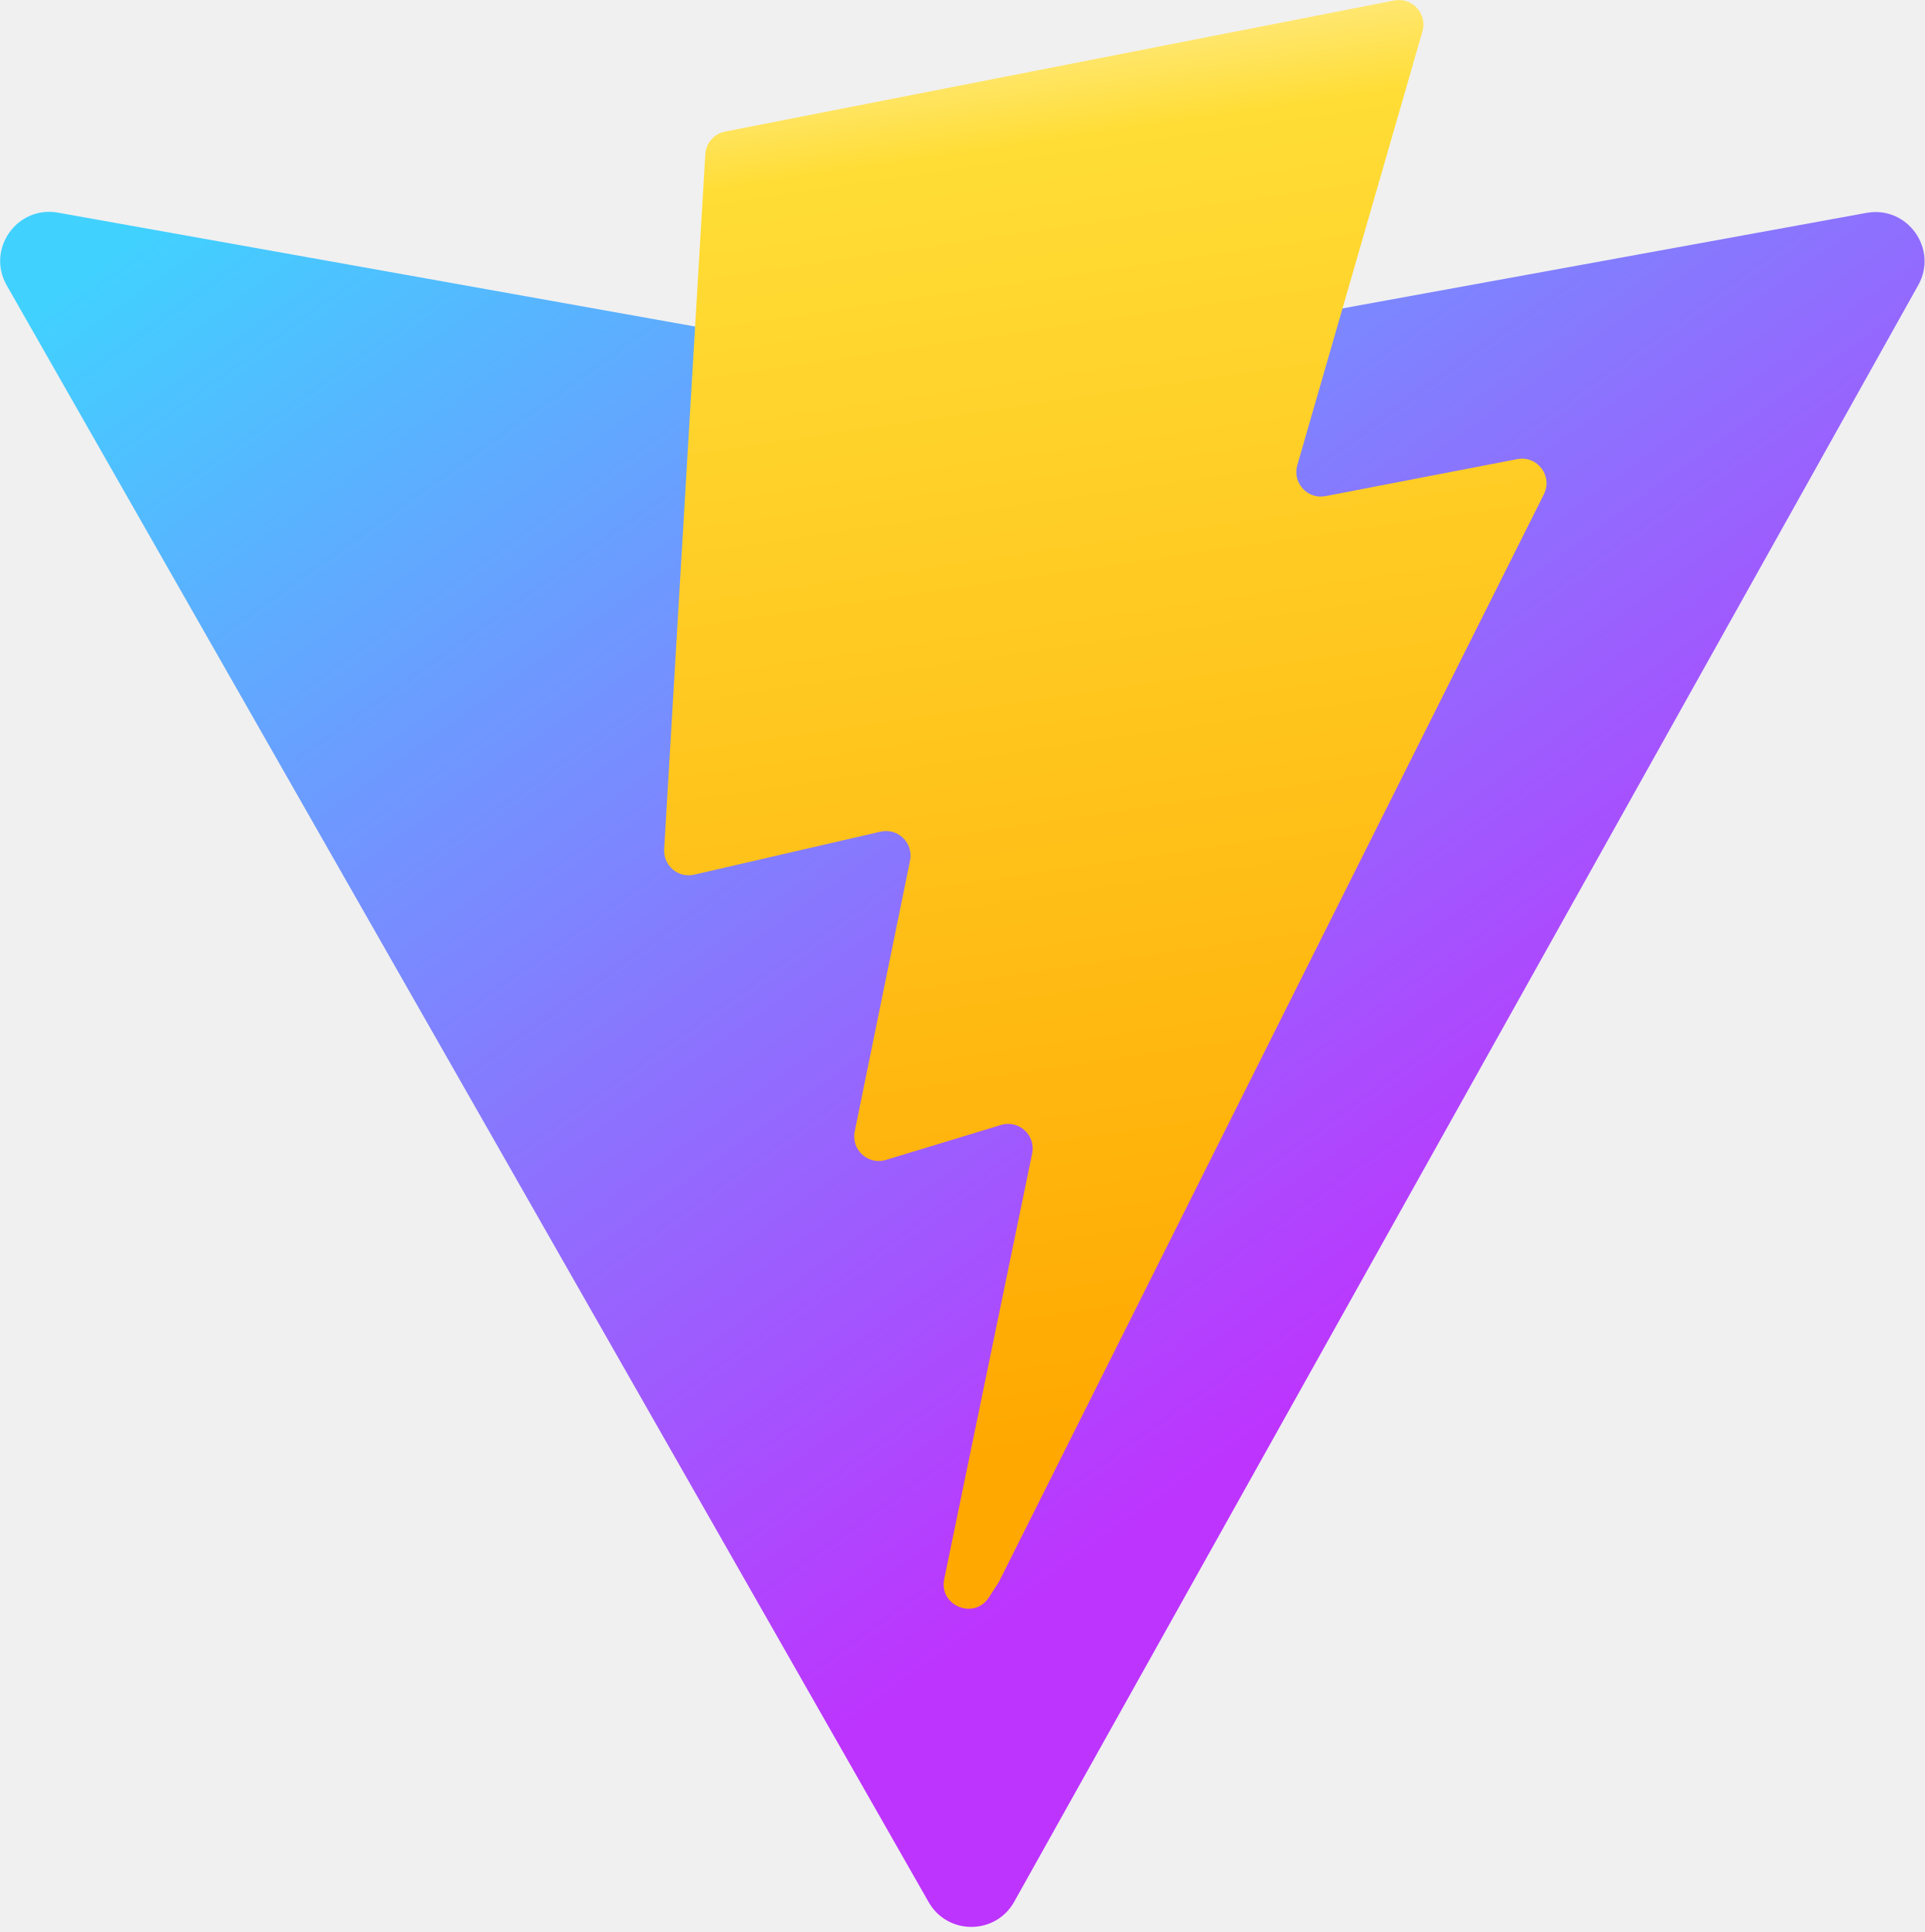
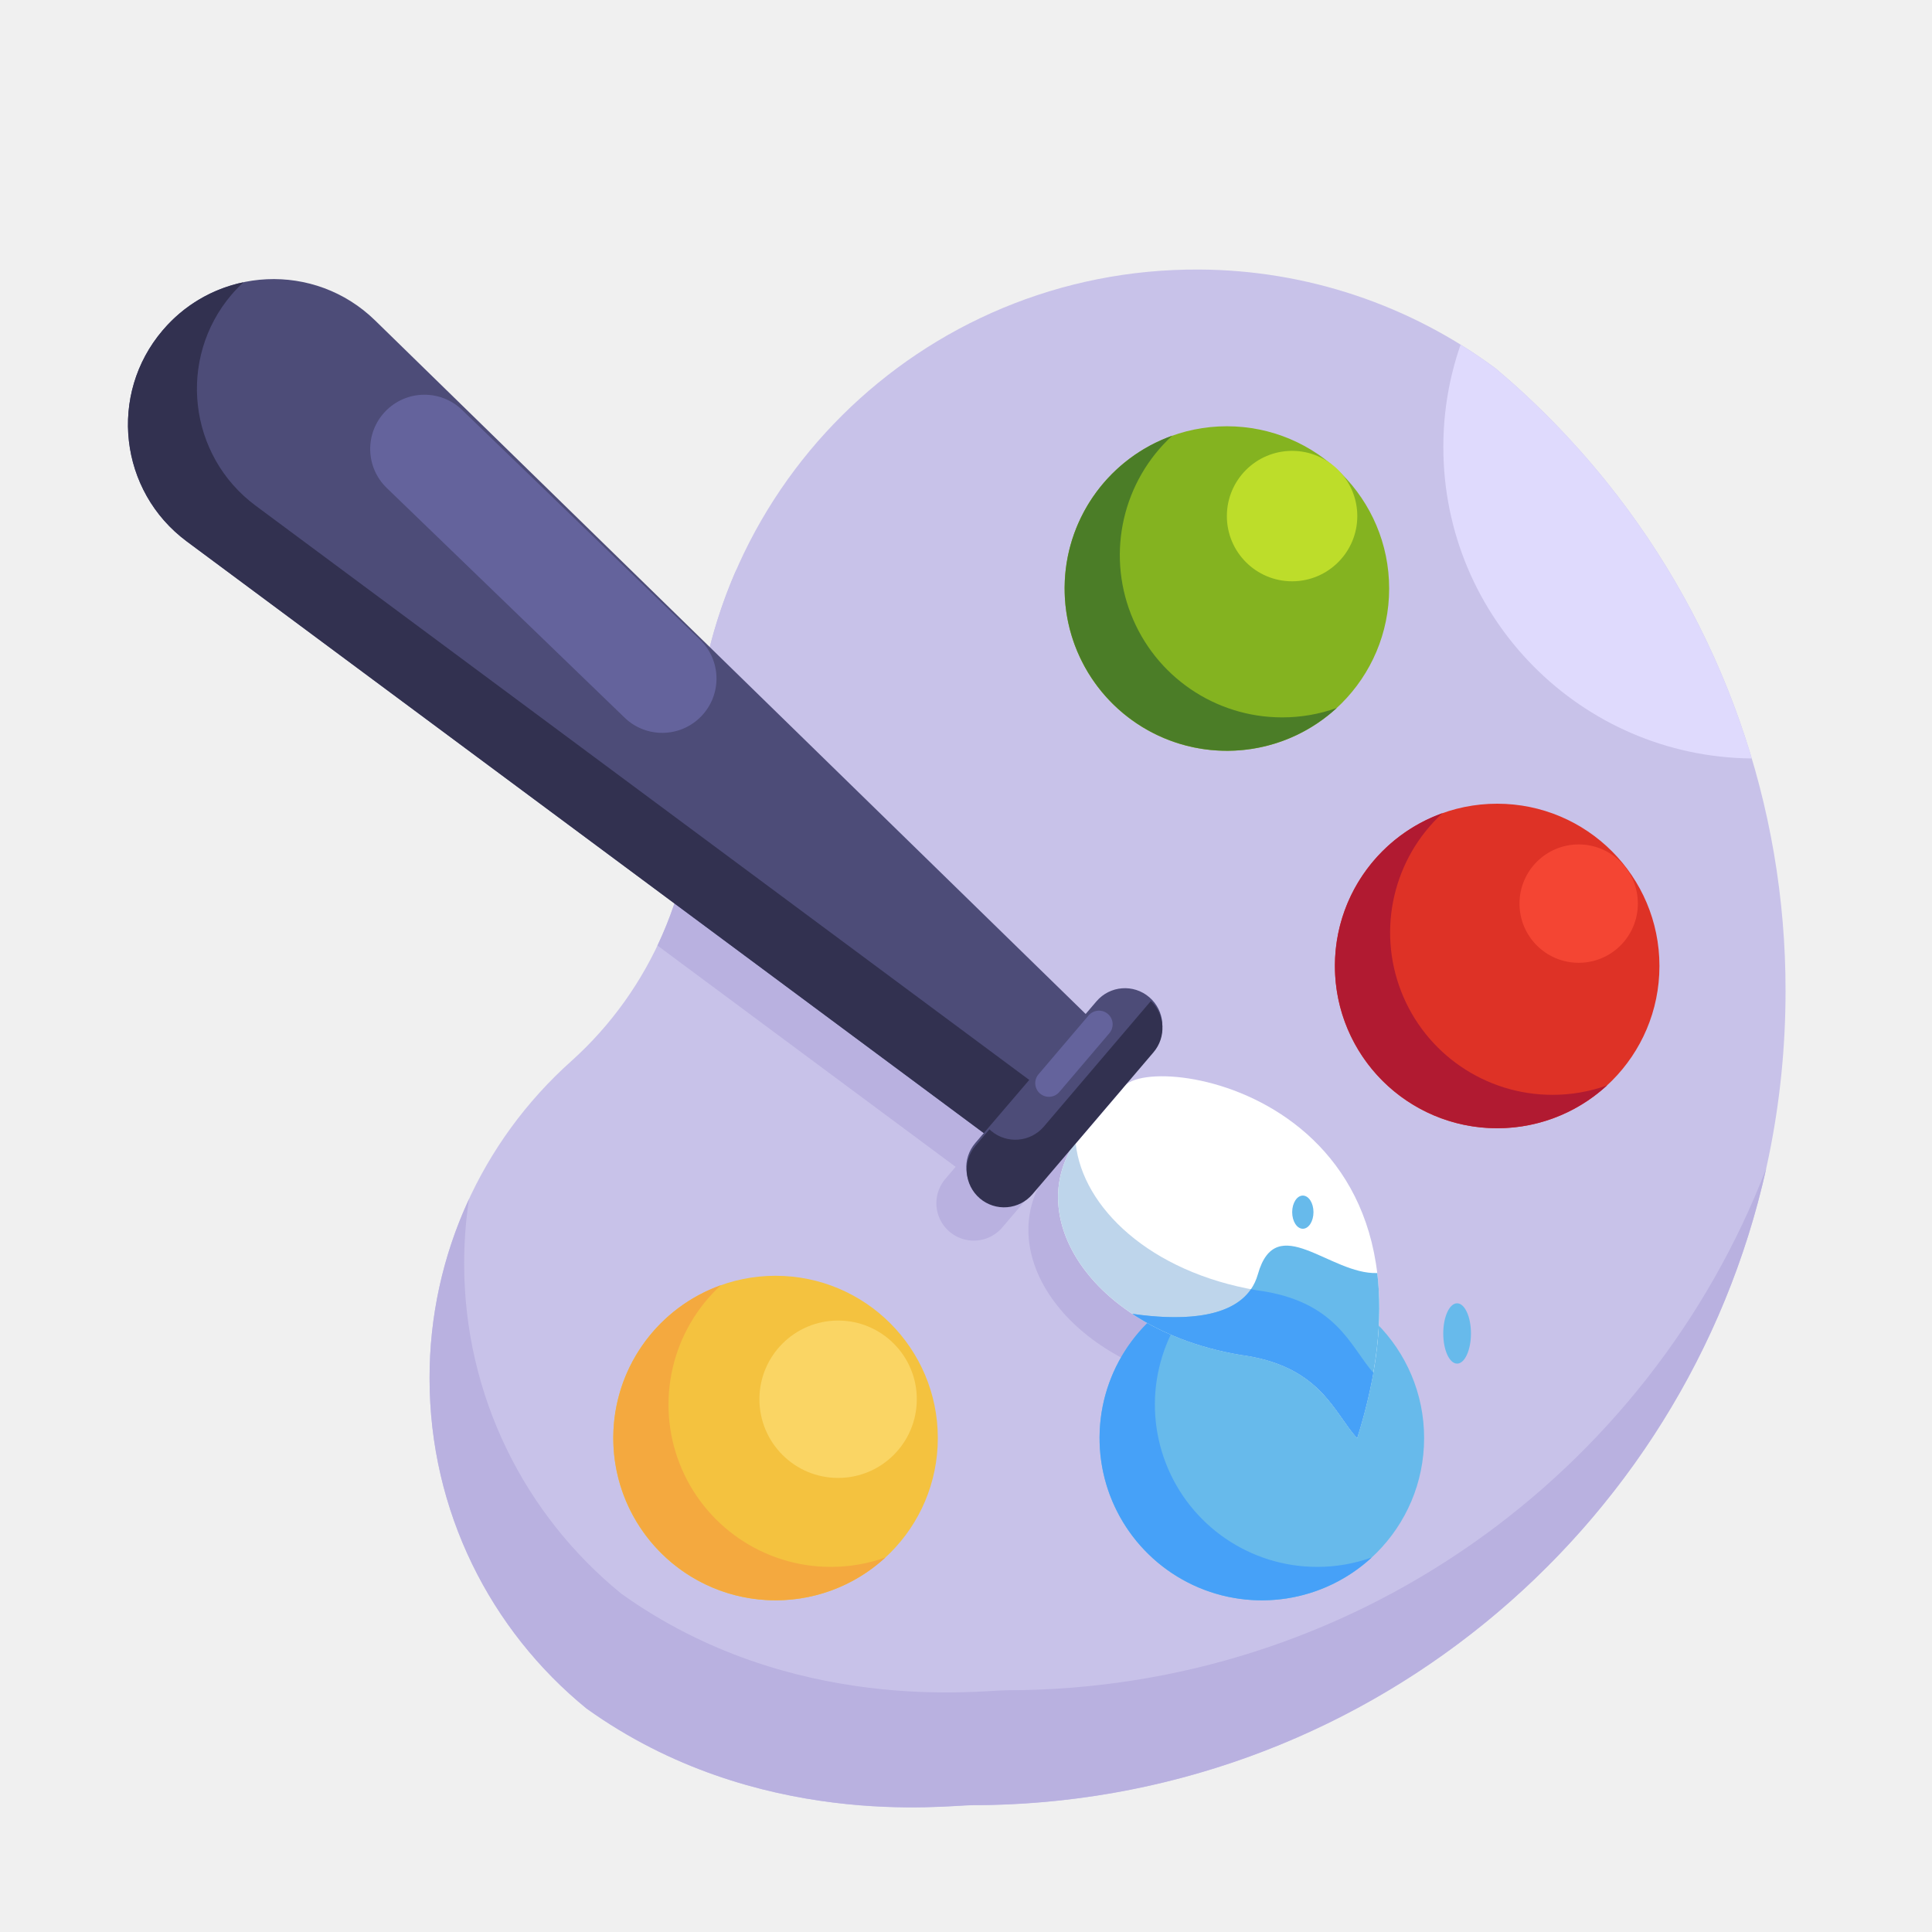
- <svg xmlns="http://www.w3.org/2000/svg" aria-hidden="true" role="img" class="iconify iconify--logos" width="31.88" height="32" preserveAspectRatio="xMidYMid meet" viewBox="0 0 256 257">
+ <svg xmlns="http://www.w3.org/2000/svg" width="800px" height="800px" viewBox="0 0 2050 2050" data-name="Layer 2" id="Layer_2">
  <defs>
-     <linearGradient id="IconifyId1813088fe1fbc01fb466" x1="-.828%" x2="57.636%" y1="7.652%" y2="78.411%">
-       <stop offset="0%" stop-color="#41D1FF" />
-       <stop offset="100%" stop-color="#BD34FE" />
-     </linearGradient>
-     <linearGradient id="IconifyId1813088fe1fbc01fb467" x1="43.376%" x2="50.316%" y1="2.242%" y2="89.03%">
-       <stop offset="0%" stop-color="#FFEA83" />
-       <stop offset="8.333%" stop-color="#FFDD35" />
-       <stop offset="100%" stop-color="#FFA800" />
-     </linearGradient>
+     <style>.cls-1{fill:#c8c2e9;}.cls-2{fill:#b9b1e0;}.cls-3{fill:#84b320;}.cls-4{fill:#de3226;}.cls-5{fill:#67baeb;}.cls-6{fill:#f4c23f;}.cls-7{fill:#4b7d27;}.cls-8{fill:#b11a31;}.cls-9{fill:#46a1f8;}.cls-10{fill:#f4a93f;}.cls-11{fill:#ffffff;}.cls-12{fill:#bed5eb;}.cls-13{fill:#4d4c78;}.cls-14{fill:#323150;}.cls-15{fill:#64639c;}.cls-16{fill:#fad564;}.cls-17{fill:#bddd2a;}.cls-18{fill:#f44533;}.cls-19{fill:#dfdafd;}</style>
  </defs>
-   <path fill="url(#IconifyId1813088fe1fbc01fb466)" d="M255.153 37.938L134.897 252.976c-2.483 4.44-8.862 4.466-11.382.048L.875 37.958c-2.746-4.814 1.371-10.646 6.827-9.67l120.385 21.517a6.537 6.537 0 0 0 2.322-.004l117.867-21.483c5.438-.991 9.574 4.796 6.877 9.62Z" />
-   <path fill="url(#IconifyId1813088fe1fbc01fb467)" d="M185.432.063L96.44 17.501a3.268 3.268 0 0 0-2.634 3.014l-5.474 92.456a3.268 3.268 0 0 0 3.997 3.378l24.777-5.718c2.318-.535 4.413 1.507 3.936 3.838l-7.361 36.047c-.495 2.426 1.782 4.5 4.151 3.78l15.304-4.649c2.372-.72 4.652 1.36 4.15 3.788l-11.698 56.621c-.732 3.542 3.979 5.473 5.943 2.437l1.313-2.028l72.516-144.72c1.215-2.423-.88-5.186-3.54-4.672l-25.505 4.922c-2.396.462-4.435-1.77-3.759-4.114l16.646-57.705c.677-2.35-1.37-4.583-3.769-4.113Z" />
+   <path class="cls-1" d="M1704,510.5h0a873.5,873.5,0,0,0-116.4-119.1,531.2,531.2,0,0,0-314.8-105.4c-296.1-1.8-536.1,236.5-536.1,532.7v5.9c1.2,114.6-45.3,224.9-130.6,301.4a450.4,450.4,0,0,0-150.3,336.5c0,141.3,64.9,267.5,166.5,350.4,180.7,129.5,382.5,102.6,408.7,102.6,477,0,863.6-386.7,863.6-863.7A860,860,0,0,0,1704,510.5Z" />
+   <path class="cls-2" d="M1064.1,1301.7l38.5-45.1h.8c-43.6,81.4,32.7,190.3,180.8,215.5,85.6,11.3,99.4,61.1,124.3,88.5,109.5-347.8-196-408.8-243.9-376.3v-.4l27.9-32.7a39.7,39.7,0,0,0-60.5-51.5l-10.3,12.1L742.2,741.4a544.8,544.8,0,0,0-5.5,77.2v5.9a406.3,406.3,0,0,1-39.1,178.8L1014,1238.1l-10.3,12.1a39.7,39.7,0,1,0,60.4,51.5Z" />
+   <path class="cls-1" d="M733,884.2a405.7,405.7,0,0,0,40.4-181.5v-6a541.2,541.2,0,0,1,8-92.5,531.2,531.2,0,0,0-44.7,214.4v5.9A409.1,409.1,0,0,1,733,884.2Z" />
+   <path class="cls-2" d="M1067.7,1793.5c-26.2,0-227.9,26.9-408.6-102.6-101.7-82.9-166.6-209-166.6-350.4a452.8,452.8,0,0,1,5.2-68.3,449.4,449.4,0,0,0-41.9,190.2c0,141.3,64.9,267.5,166.5,350.4,180.7,129.5,382.5,102.6,408.7,102.6,412.4,0,757.2-289.1,843.1-675.6C1749.5,1563.7,1435.5,1793.5,1067.7,1793.5Z" />
+   <circle class="cls-3" cx="1301.8" cy="624.5" r="172.2" />
+   <circle class="cls-4" cx="1588.6" cy="1025" r="172.2" />
+   <circle class="cls-5" cx="1338.9" cy="1525.9" r="172.2" />
+   <circle class="cls-6" cx="822.9" cy="1525.9" r="172.2" />
+   <path class="cls-7" d="M1360.4,761.2a172.2,172.2,0,0,1-116.6-298.9,172.2,172.2,0,1,0,174.6,288.9A171.1,171.1,0,0,1,1360.4,761.2Z" />
+   <path class="cls-8" d="M1647.2,1161.7a172.2,172.2,0,0,1-116.6-298.9,172.2,172.2,0,1,0,174.6,288.9A171.1,171.1,0,0,1,1647.2,1161.7Z" />
+   <path class="cls-9" d="M1397.6,1662.6A172.2,172.2,0,0,1,1281,1363.7a172.2,172.2,0,1,0,174.5,288.9A171,171,0,0,1,1397.6,1662.6Z" />
+   <path class="cls-10" d="M881.5,1662.6a172.2,172.2,0,0,1-116.6-298.9,172.2,172.2,0,1,0,174.6,288.9A172,172,0,0,1,881.5,1662.6Z" />
+   <path class="cls-11" d="M1190.9,1155.4l-54.7,64.1c-46.4,81.7,30,192.5,179.5,218,85.6,11.3,99.4,61.1,124.3,88.4C1555.1,1160.5,1211.9,1111.6,1190.9,1155.4Z" />
+   <path class="cls-12" d="M1333.7,1369.1c-113.6-19.3-185-88-192.3-155.7l-5.2,6.1c-46.4,81.7,30,192.5,179.5,218,85.6,11.3,99.4,61.1,124.3,88.4a563.7,563.7,0,0,0,17.2-69.3C1432.8,1429.1,1418.4,1380.3,1333.7,1369.1Z" />
+   <path class="cls-13" d="M172.7,350.4h0c57.9-68,161.4-72.8,225.3-10.4l755.2,737.1-107.7,126.4-847.3-629C126.4,521.2,114.7,418.4,172.7,350.4Z" />
+   <path class="cls-14" d="M271.3,536.6c-71.7-53.2-83.4-156.1-25.5-224.1h0a155.1,155.1,0,0,1,12.6-13,152.8,152.8,0,0,0-85.7,50.9h0c-58,68-46.3,170.8,25.5,224.1l847.3,629,48.1-56.5Z" />
+   <rect class="cls-13" height="79.43" rx="39.7" ry="39.7" transform="matrix(-0.65, 0.76, -0.76, -0.65, 2749.78, 1062.84)" width="277.3" x="991" y="1126.3" />
+   <path class="cls-14" d="M1221.2,1062.1l-113.6,133.3a39.8,39.8,0,0,1-56,4.5h0a12.9,12.9,0,0,1-1.7-1.6l-14.7,17.3a39.8,39.8,0,0,0,4.5,56h0a39.6,39.6,0,0,0,55.9-4.5L1224,1116.5A39.7,39.7,0,0,0,1221.2,1062.1Z" />
+   <rect class="cls-15" height="465.85" rx="57.5" ry="57.5" transform="translate(-254.3 597.4) rotate(-46)" width="115.1" x="519" y="365.3" />
+   <rect class="cls-15" height="110.98" rx="14.5" ry="14.5" transform="translate(997.4 -471.2) rotate(40.4)" width="29" x="1123.8" y="1062.7" />
+   <circle class="cls-16" cx="889.3" cy="1484.7" r="83.5" />
+   <circle class="cls-17" cx="1371" cy="547.6" r="69.2" />
+   <circle class="cls-18" cx="1675.1" cy="958.8" r="62.8" />
+   <path class="cls-5" d="M1315.7,1437.5c85.6,11.3,99.4,61.1,124.3,88.4,21.8-69.2,27.1-127.1,21.4-175.1-50,1.9-107.3-67.3-126.7,1.3-13.8,49-81.2,49.5-133.2,42C1231.9,1414.3,1270.5,1429.8,1315.7,1437.5Z" />
+   <path class="cls-9" d="M1333.7,1369.1l-6.3-1.1c-22.8,33.1-80.3,32.7-125.9,26.1,30.4,20.2,69,35.7,114.2,43.4,85.6,11.3,99.4,61.1,124.3,88.4a563.7,563.7,0,0,0,17.2-69.3C1432.8,1429.1,1418.4,1380.3,1333.7,1369.1Z" />
+   <ellipse class="cls-5" cx="1382.4" cy="1286.2" rx="11.3" ry="17.6" />
+   <ellipse class="cls-5" cx="1546.1" cy="1414.9" rx="14.7" ry="32" />
+   <path class="cls-19" d="M1704,510.5h0a867.1,867.1,0,0,0-116.4-119c-12.2-9.2-24.8-17.7-37.8-25.8a328.9,328.9,0,0,0-18.3,108.7c0,181.5,146.2,328.7,327.3,330.4A861.2,861.2,0,0,0,1704,510.5Z" />
</svg>
